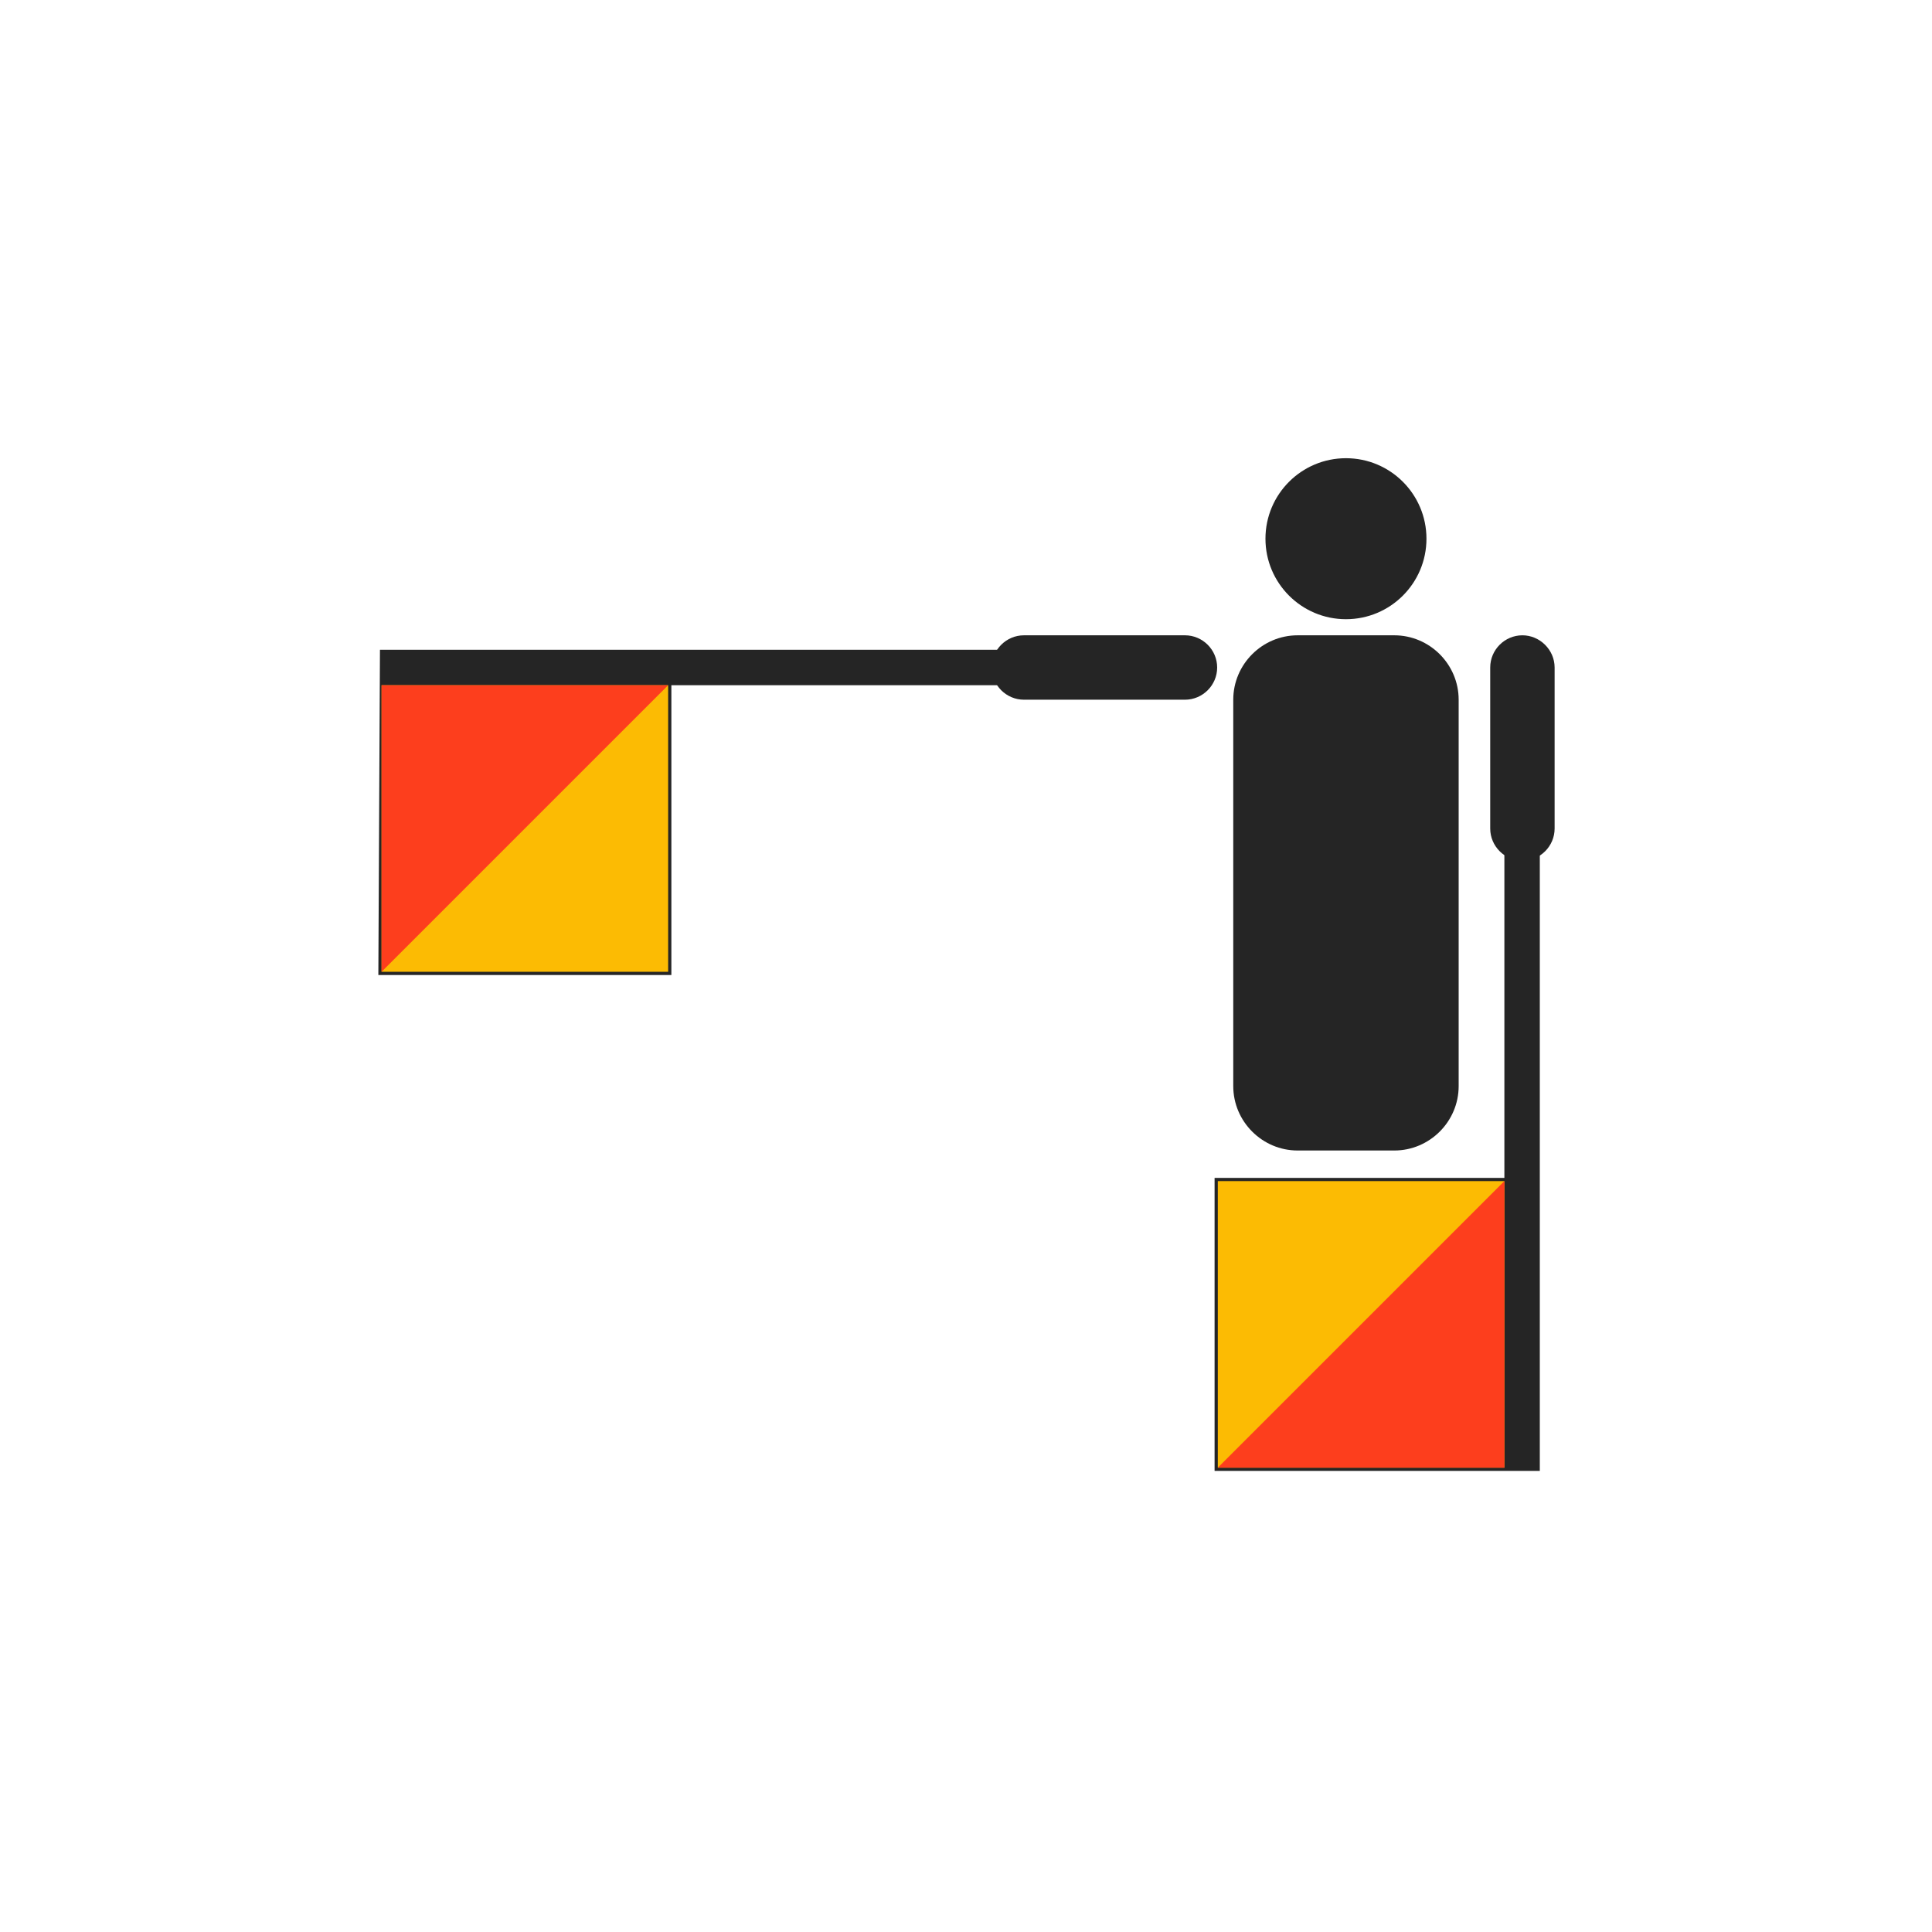
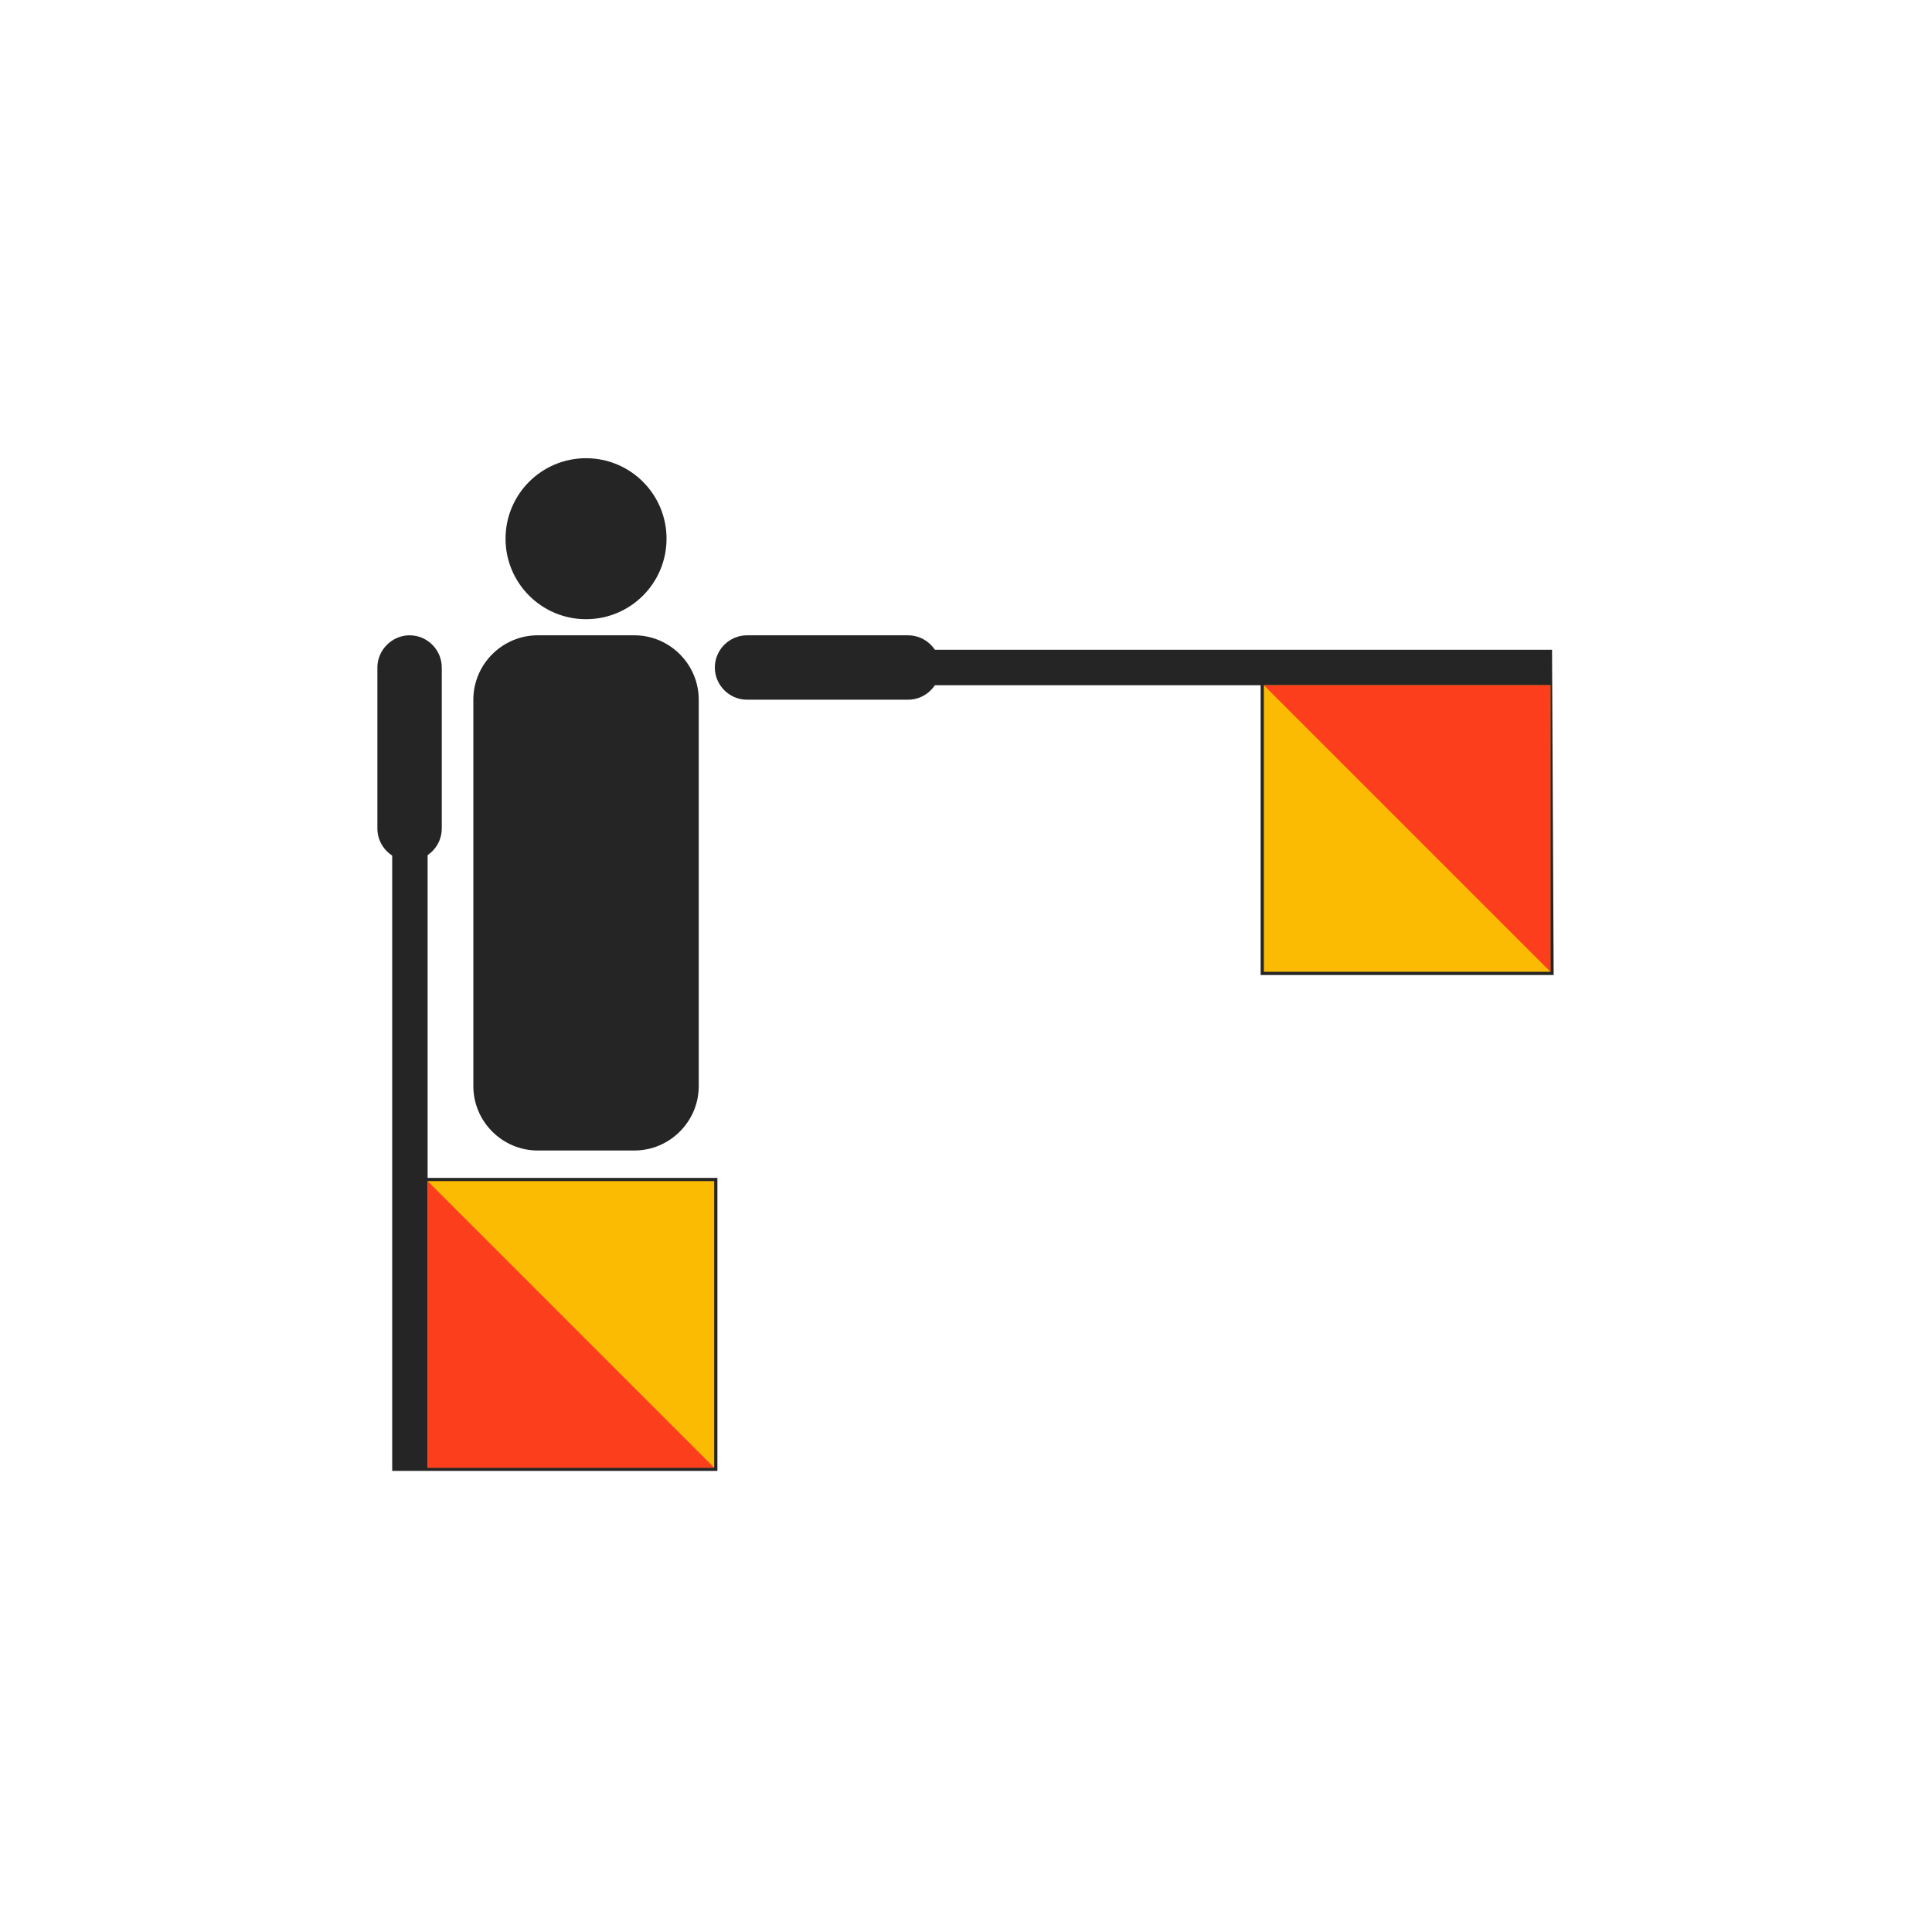
<svg xmlns="http://www.w3.org/2000/svg" width="600" height="600" viewBox="0 0 600 600" fill="none">
-   <rect width="600" height="600" fill="white" />
-   <path d="M418 192.3C431.807 192.3 443 181.107 443 167.3C443 153.493 431.807 142.3 418 142.3C404.193 142.3 393 153.493 393 167.3C393 181.107 404.193 192.3 418 192.3Z" fill="#252525" />
-   <path d="M403 197.3H433C444 197.3 453 206.3 453 217.3V337.3C453 348.3 444 357.3 433 357.3H403C392 357.3 383 348.3 383 337.3V217.3C383 206.3 392 197.3 403 197.3Z" fill="#252525" />
-   <path d="M482.8 207.3V257.3C482.8 262.8 478.3 267.3 472.8 267.3C467.3 267.3 462.8 262.8 462.8 257.3V207.3C462.8 201.8 467.3 197.3 472.8 197.3C478.2 197.3 482.8 201.8 482.8 207.3Z" fill="#252525" />
-   <path d="M478.2 256.3V456.8H377.2V365.8H467.2V255.8L478.2 256.3Z" fill="#252525" />
-   <path d="M467.2 366.8V455.8H378.2V366.8H467.2Z" fill="#FCBB03" />
-   <path d="M467.2 366.8L378.2 455.8H467.2V366.8Z" fill="#FD3E1D" />
-   <path d="M318 197.3H368C373.5 197.3 378 201.8 378 207.3C378 212.8 373.5 217.3 368 217.3H318C312.5 217.3 308 212.8 308 207.3C308 201.8 312.5 197.3 318 197.3Z" fill="#252525" />
-   <path d="M118 201.8H318.5V212.8H208.5V302.8H117.5L118 201.8Z" fill="#252525" />
-   <path d="M118.5 212.8H207.5V301.8H118.5V212.8Z" fill="#FCBB03" />
-   <path d="M118.5 212.8H207.5L118.5 301.8V212.8Z" fill="#FD3E1D" />
+   <rect width="600" height="600" transform="matrix(-1 0 0 1 600 0)" fill="white" />
+   <path d="M182 192.3C168.193 192.3 157 181.107 157 167.3C157 153.493 168.193 142.3 182 142.3C195.807 142.3 207 153.493 207 167.3C207 181.107 195.807 192.3 182 192.3Z" fill="#252525" />
+   <path d="M197 197.3H167C156 197.3 147 206.3 147 217.3V337.3C147 348.3 156 357.3 167 357.3H197C208 357.3 217 348.3 217 337.3V217.3C217 206.3 208 197.3 197 197.3Z" fill="#252525" />
+   <path d="M117.199 207.3V257.3C117.199 262.8 121.699 267.3 127.199 267.3C132.699 267.3 137.199 262.8 137.199 257.3V207.3C137.199 201.8 132.699 197.3 127.199 197.3C121.799 197.3 117.199 201.8 117.199 207.3Z" fill="#252525" />
+   <path d="M121.799 256.3L121.799 456.8H222.799V365.8H132.799V255.8L121.799 256.3Z" fill="#252525" />
+   <path d="M132.799 366.8V455.8H221.799V366.8H132.799Z" fill="#FCBB03" />
+   <path d="M132.799 366.8L221.799 455.8H132.799V366.8Z" fill="#FD3E1D" />
+   <path d="M282 197.3H232C226.5 197.3 222 201.8 222 207.3C222 212.8 226.5 217.3 232 217.3H282C287.5 217.3 292 212.8 292 207.3C292 201.8 287.5 197.3 282 197.3Z" fill="#252525" />
+   <path d="M482 201.8H281.5V212.8H391.5V302.8H482.5L482 201.8Z" fill="#252525" />
+   <path d="M481.5 212.8H392.5V301.8H481.5V212.8Z" fill="#FCBB03" />
+   <path d="M481.5 212.8H392.5L481.5 301.8V212.8Z" fill="#FD3E1D" />
</svg>
